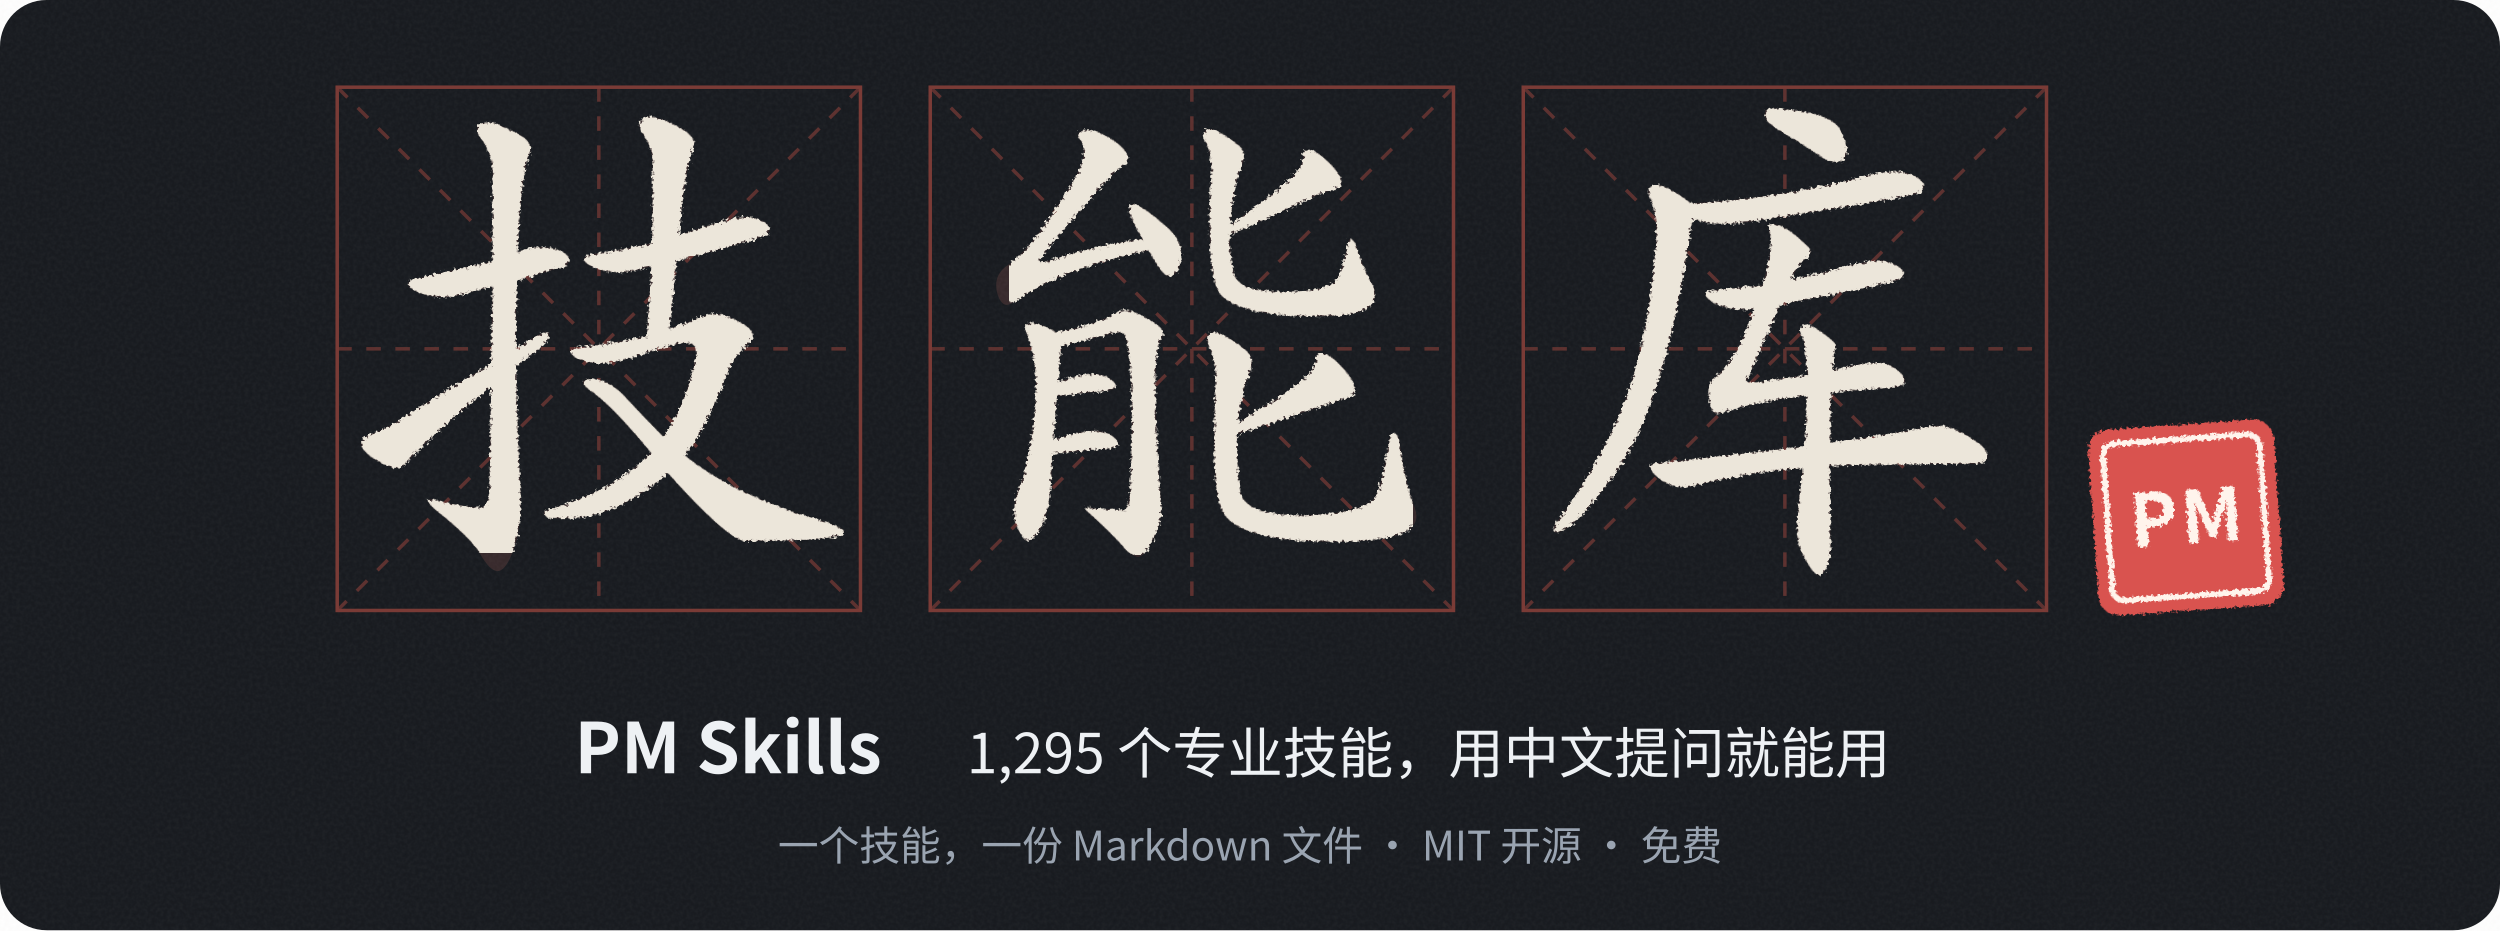
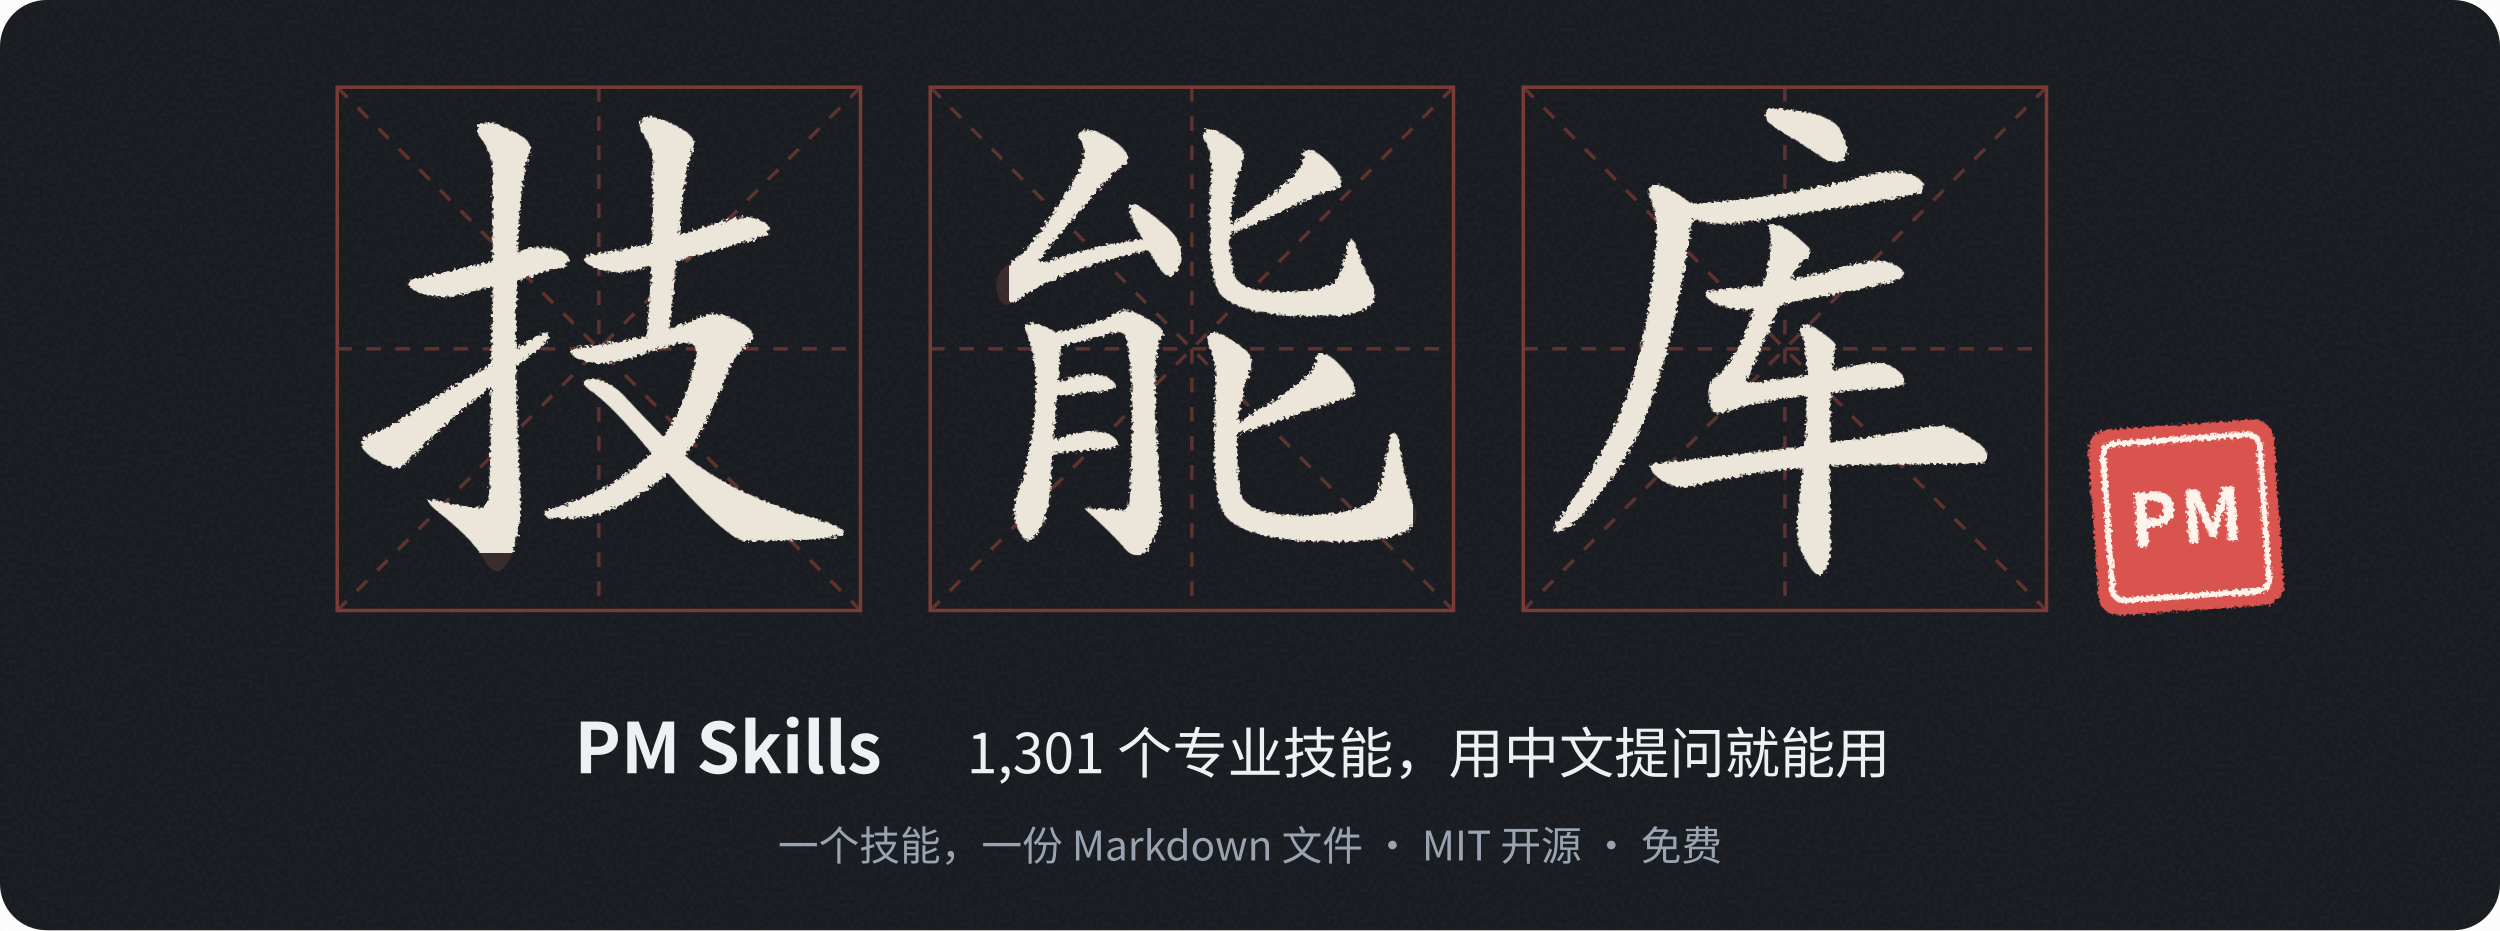
- <svg xmlns="http://www.w3.org/2000/svg" width="860" height="320" viewBox="0 0 860 320" role="img" aria-label="书法动画：“技能库”三个字一笔一画写出来，最后盖上 PM 印章。PM Skills，1,295 个专业技能，用中文提问就能用">
+ <svg xmlns="http://www.w3.org/2000/svg" width="860" height="320" viewBox="0 0 860 320" role="img" aria-label="书法动画：“技能库”三个字一笔一画写出来，最后盖上 PM 印章。PM Skills，1,301 个专业技能，用中文提问就能用">
  <style>
text{font-family:"PingFang SC","Noto Sans CJK SC","Microsoft YaHei",sans-serif}
@keyframes k0{0%,2.86%{stroke-dashoffset:302;opacity:0}2.93%{opacity:1}4.00%,91.43%{stroke-dashoffset:0;opacity:1}96.43%,100%{stroke-dashoffset:0;opacity:0}}.k0{animation:k0 14s infinite;stroke-dasharray:298 898;stroke-dashoffset:0}
@keyframes k1{0%,4.43%{stroke-dashoffset:946;opacity:0}4.50%{opacity:1}7.23%,91.43%{stroke-dashoffset:0;opacity:1}96.43%,100%{stroke-dashoffset:0;opacity:0}}.k1{animation:k1 14s infinite;stroke-dasharray:942 1542;stroke-dashoffset:0}
@keyframes k2{0%,7.66%{stroke-dashoffset:420;opacity:0}7.73%{opacity:1}8.90%,91.43%{stroke-dashoffset:0;opacity:1}96.43%,100%{stroke-dashoffset:0;opacity:0}}.k2{animation:k2 14s infinite;stroke-dasharray:416 1016;stroke-dashoffset:0}
@keyframes k3{0%,9.33%{stroke-dashoffset:349;opacity:0}9.40%{opacity:1}10.47%,91.43%{stroke-dashoffset:0;opacity:1}96.43%,100%{stroke-dashoffset:0;opacity:0}}.k3{animation:k3 14s infinite;stroke-dasharray:345 945;stroke-dashoffset:0}
@keyframes k4{0%,10.90%{stroke-dashoffset:436;opacity:0}10.97%{opacity:1}12.18%,91.43%{stroke-dashoffset:0;opacity:1}96.43%,100%{stroke-dashoffset:0;opacity:0}}.k4{animation:k4 14s infinite;stroke-dasharray:432 1032;stroke-dashoffset:0}
@keyframes k5{0%,12.61%{stroke-dashoffset:806;opacity:0}12.68%{opacity:1}15.00%,91.43%{stroke-dashoffset:0;opacity:1}96.43%,100%{stroke-dashoffset:0;opacity:0}}.k5{animation:k5 14s infinite;stroke-dasharray:802 1402;stroke-dashoffset:0}
@keyframes k6{0%,15.43%{stroke-dashoffset:606;opacity:0}15.50%{opacity:1}17.22%,91.43%{stroke-dashoffset:0;opacity:1}96.43%,100%{stroke-dashoffset:0;opacity:0}}.k6{animation:k6 14s infinite;stroke-dasharray:602 1202;stroke-dashoffset:0}
@keyframes k7{0%,19.43%{stroke-dashoffset:570;opacity:0}19.51%{opacity:1}21.12%,91.43%{stroke-dashoffset:0;opacity:1}96.43%,100%{stroke-dashoffset:0;opacity:0}}.k7{animation:k7 14s infinite;stroke-dasharray:566 1166;stroke-dashoffset:0}
@keyframes k8{0%,21.55%{stroke-dashoffset:143;opacity:0}21.62%{opacity:1}22.69%,91.43%{stroke-dashoffset:0;opacity:1}96.43%,100%{stroke-dashoffset:0;opacity:0}}.k8{animation:k8 14s infinite;stroke-dasharray:139 739;stroke-dashoffset:0}
@keyframes k9{0%,23.12%{stroke-dashoffset:422;opacity:0}23.19%{opacity:1}24.36%,91.43%{stroke-dashoffset:0;opacity:1}96.43%,100%{stroke-dashoffset:0;opacity:0}}.k9{animation:k9 14s infinite;stroke-dasharray:418 1018;stroke-dashoffset:0}
@keyframes k10{0%,24.79%{stroke-dashoffset:658;opacity:0}24.86%{opacity:1}26.74%,91.43%{stroke-dashoffset:0;opacity:1}96.43%,100%{stroke-dashoffset:0;opacity:0}}.k10{animation:k10 14s infinite;stroke-dasharray:654 1254;stroke-dashoffset:0}
@keyframes k11{0%,27.17%{stroke-dashoffset:109;opacity:0}27.24%{opacity:1}28.31%,91.43%{stroke-dashoffset:0;opacity:1}96.43%,100%{stroke-dashoffset:0;opacity:0}}.k11{animation:k11 14s infinite;stroke-dasharray:105 705;stroke-dashoffset:0}
@keyframes k12{0%,28.74%{stroke-dashoffset:122;opacity:0}28.81%{opacity:1}29.88%,91.43%{stroke-dashoffset:0;opacity:1}96.43%,100%{stroke-dashoffset:0;opacity:0}}.k12{animation:k12 14s infinite;stroke-dasharray:118 718;stroke-dashoffset:0}
@keyframes k13{0%,30.31%{stroke-dashoffset:250;opacity:0}30.38%{opacity:1}31.45%,91.43%{stroke-dashoffset:0;opacity:1}96.43%,100%{stroke-dashoffset:0;opacity:0}}.k13{animation:k13 14s infinite;stroke-dasharray:246 846;stroke-dashoffset:0}
@keyframes k14{0%,31.88%{stroke-dashoffset:667;opacity:0}31.95%{opacity:1}33.85%,91.43%{stroke-dashoffset:0;opacity:1}96.43%,100%{stroke-dashoffset:0;opacity:0}}.k14{animation:k14 14s infinite;stroke-dasharray:663 1263;stroke-dashoffset:0}
@keyframes k15{0%,34.28%{stroke-dashoffset:252;opacity:0}34.35%{opacity:1}35.43%,91.43%{stroke-dashoffset:0;opacity:1}96.43%,100%{stroke-dashoffset:0;opacity:0}}.k15{animation:k15 14s infinite;stroke-dasharray:248 848;stroke-dashoffset:0}
@keyframes k16{0%,35.85%{stroke-dashoffset:817;opacity:0}35.93%{opacity:1}38.27%,91.43%{stroke-dashoffset:0;opacity:1}96.43%,100%{stroke-dashoffset:0;opacity:0}}.k16{animation:k16 14s infinite;stroke-dasharray:813 1413;stroke-dashoffset:0}
@keyframes k17{0%,40.49%{stroke-dashoffset:160;opacity:0}40.56%{opacity:1}41.63%,91.43%{stroke-dashoffset:0;opacity:1}96.43%,100%{stroke-dashoffset:0;opacity:0}}.k17{animation:k17 14s infinite;stroke-dasharray:156 756;stroke-dashoffset:0}
@keyframes k18{0%,42.06%{stroke-dashoffset:450;opacity:0}42.13%{opacity:1}43.39%,91.43%{stroke-dashoffset:0;opacity:1}96.43%,100%{stroke-dashoffset:0;opacity:0}}.k18{animation:k18 14s infinite;stroke-dasharray:446 1046;stroke-dashoffset:0}
@keyframes k19{0%,43.82%{stroke-dashoffset:729;opacity:0}43.89%{opacity:1}45.97%,91.43%{stroke-dashoffset:0;opacity:1}96.43%,100%{stroke-dashoffset:0;opacity:0}}.k19{animation:k19 14s infinite;stroke-dasharray:725 1325;stroke-dashoffset:0}
@keyframes k20{0%,46.40%{stroke-dashoffset:372;opacity:0}46.47%{opacity:1}47.54%,91.43%{stroke-dashoffset:0;opacity:1}96.43%,100%{stroke-dashoffset:0;opacity:0}}.k20{animation:k20 14s infinite;stroke-dasharray:368 968;stroke-dashoffset:0}
@keyframes k21{0%,47.97%{stroke-dashoffset:688;opacity:0}48.04%{opacity:1}50.01%,91.43%{stroke-dashoffset:0;opacity:1}96.43%,100%{stroke-dashoffset:0;opacity:0}}.k21{animation:k21 14s infinite;stroke-dasharray:684 1284;stroke-dashoffset:0}
@keyframes k22{0%,50.44%{stroke-dashoffset:646;opacity:0}50.51%{opacity:1}52.35%,91.43%{stroke-dashoffset:0;opacity:1}96.43%,100%{stroke-dashoffset:0;opacity:0}}.k22{animation:k22 14s infinite;stroke-dasharray:642 1242;stroke-dashoffset:0}
@keyframes k23{0%,52.78%{stroke-dashoffset:480;opacity:0}52.85%{opacity:1}54.19%,91.43%{stroke-dashoffset:0;opacity:1}96.43%,100%{stroke-dashoffset:0;opacity:0}}.k23{animation:k23 14s infinite;stroke-dasharray:476 1076;stroke-dashoffset:0}
@keyframes seal{0%,57.48%{opacity:0;transform:scale(1.35)}59.98%{opacity:1;transform:scale(.96)}61.41%,91.43%{opacity:1;transform:scale(1)}96.43%,100%{opacity:0;transform:scale(1)}}.seal{animation:seal 14s infinite;transform-box:fill-box;transform-origin:center}
@media (prefers-reduced-motion: reduce){[class]{animation:none!important}}
</style>
  <defs>
    <filter id="brush" x="-5%" y="-5%" width="110%" height="110%">
      <feTurbulence type="fractalNoise" baseFrequency=".9" numOctaves="2" seed="7" result="n" />
      <feDisplacementMap in="SourceGraphic" in2="n" scale="2.2" />
    </filter>
    <filter id="grain">
      <feTurbulence type="fractalNoise" baseFrequency=".75" numOctaves="2" seed="3" />
      <feColorMatrix values="0 0 0 0 .5  0 0 0 0 .45  0 0 0 0 .4  0 0 0 .07 0" />
    </filter>
    <clipPath id="c0">
      <path d="M 352 522 Q 445 549 448 551 Q 457 560 452 568 Q 445 580 414 586 Q 383 590 353 577 L 304 559 Q 163 528 160 526 Q 123 519 150 503 Q 195 479 254 497 Q 276 504 304 510 L 352 522 Z" />
    </clipPath>
    <clipPath id="c1">
      <path d="M 301 315 Q 300 224 298 112 Q 298 87 284 78 Q 280 74 209 87 Q 176 99 179 89 Q 180 82 200 67 Q 263 16 279 -12 Q 298 -46 313 -47 Q 328 -48 342 -13 Q 361 33 359 106 Q 352 230 350 354 L 350 387 Q 349 454 352 522 L 353 577 Q 359 718 374 765 Q 392 795 336 817 Q 302 836 283 829 Q 265 822 281 800 Q 303 772 304 738 Q 305 719 304 559 L 304 510 Q 303 444 301 358 L 301 315 Z" />
    </clipPath>
    <clipPath id="c2">
      <path d="M 301 358 Q 205 303 123 249 Q 87 227 63 220 Q 50 213 47 204 Q 46 194 62 180 Q 83 164 108 156 Q 124 152 135 165 Q 193 228 301 315 L 350 354 Q 365 367 381 378 Q 403 391 412 407 Q 419 422 408 420 Q 395 420 350 387 L 301 358 Z" />
    </clipPath>
    <clipPath id="c3">
      <path d="M 664 560 Q 833 605 840 611 Q 849 620 844 628 Q 837 640 806 646 Q 779 649 669 610 L 616 595 Q 564 583 504 574 Q 467 567 495 551 Q 540 527 604 547 Q 608 548 615 549 L 664 560 Z" />
    </clipPath>
    <clipPath id="c4">
      <path d="M 650 427 Q 657 496 664 560 L 669 610 Q 679 733 698 787 Q 702 797 682 814 Q 646 836 621 841 Q 605 845 596 836 Q 587 829 596 813 Q 618 779 617 755 Q 618 679 616 595 L 615 549 Q 611 485 606 413 C 604 383 647 397 650 427 Z" />
    </clipPath>
    <clipPath id="c5">
      <path d="M 679 180 Q 716 219 765 344 Q 778 375 801 395 Q 822 413 807 427 Q 794 440 759 453 Q 734 462 703 446 Q 678 437 650 427 L 606 413 Q 555 401 479 392 Q 464 391 459 383 Q 455 376 475 367 Q 515 352 568 369 Q 665 400 684 400 Q 709 397 702 371 Q 680 272 638 216 L 614 185 Q 548 113 413 73 Q 397 69 410 59 Q 417 55 462 57 Q 555 64 647 145 L 679 180 Z" />
    </clipPath>
    <clipPath id="c6">
      <path d="M 647 145 Q 761 18 796 12 Q 911 12 957 18 Q 994 22 991 32 Q 988 41 896 67 Q 754 118 682 178 Q 679 179 679 180 L 638 216 Q 604 250 568 289 Q 534 328 501 328 Q 485 329 481 324 Q 480 318 493 308 Q 536 280 614 185 L 647 145 Z" />
    </clipPath>
    <clipPath id="c7">
      <path d="M 415 603 Q 327 591 225 558 Q 209 554 217 566 Q 233 590 282 646 Q 357 733 372 743 Q 381 750 386 757 Q 390 770 371 786 Q 337 813 311 816 Q 298 817 291 811 Q 287 804 295 795 Q 310 774 286 727 Q 208 594 157 555 Q 120 534 132 494 Q 139 473 151 474 Q 157 475 171 484 Q 249 539 400 575 Q 412 578 421 579 Q 422 580 428 580 C 458 585 445 607 415 603 Z" />
    </clipPath>
    <clipPath id="c8">
      <path d="M 428 580 Q 452 535 464 531 Q 473 528 481 537 Q 490 547 491 575 Q 492 596 469 621 Q 412 672 396 671 Q 392 670 389 658 Q 388 652 415 603 L 428 580 Z" />
    </clipPath>
    <clipPath id="c9">
      <path d="M 241 210 Q 244 259 248 296 L 250 322 Q 253 370 256 387 Q 256 391 256 393 C 258 412 258 412 245 420 Q 244 423 240 424 Q 212 439 195 438 Q 182 434 187 423 Q 230 324 181 134 Q 148 64 180 22 Q 186 9 196 14 Q 238 41 238 175 Q 238 179 239 183 L 241 210 Z" />
    </clipPath>
    <clipPath id="c10">
      <path d="M 256 393 Q 262 394 269 397 Q 314 407 359 419 Q 377 423 381 415 Q 402 352 391 105 Q 388 83 382 72 Q 381 72 322 75 Q 303 81 305 72 Q 350 32 376 3 Q 388 -13 402 -18 Q 409 -22 418 -13 Q 454 33 452 81 Q 430 366 450 404 Q 460 420 450 430 Q 431 446 398 460 Q 382 467 368 460 Q 320 433 245 420 C 216 414 227 385 256 393 Z" />
    </clipPath>
    <clipPath id="c11">
      <path d="M 248 296 Q 249 296 254 296 Q 308 303 348 306 Q 369 310 361 321 Q 351 334 329 338 Q 298 342 250 322 C 222 311 218 296 248 296 Z" />
    </clipPath>
    <clipPath id="c12">
      <path d="M 239 183 Q 240 183 245 183 Q 306 190 351 193 Q 373 197 365 209 Q 355 222 331 227 Q 307 231 241 210 C 212 201 209 183 239 183 Z" />
    </clipPath>
    <clipPath id="c13">
      <path d="M 586 611 Q 622 626 744 683 Q 765 693 788 699 Q 810 705 803 723 Q 794 741 773 759 Q 754 777 741 776 Q 728 777 730 764 Q 730 733 658 682 Q 624 657 587 630 C 563 612 558 599 586 611 Z" />
    </clipPath>
    <clipPath id="c14">
      <path d="M 867 511 Q 851 536 835 584 Q 832 597 825 602 Q 818 606 816 587 Q 803 532 794 521 Q 776 500 685 499 Q 637 502 617 510 Q 599 520 596 532 Q 587 556 586 611 L 587 630 Q 593 708 609 744 Q 621 771 603 787 Q 558 821 544 818 Q 531 814 537 797 Q 555 763 549 713 Q 540 530 568 495 Q 583 474 642 461 Q 687 452 759 452 Q 825 452 851 465 Q 879 481 867 511 Z" />
    </clipPath>
    <clipPath id="c15">
      <path d="M 600 221 Q 705 255 812 291 Q 836 295 830 315 Q 823 336 801 357 Q 782 378 768 378 Q 755 381 755 366 Q 752 336 672 286 Q 638 267 603 243 C 578 226 571 212 600 221 Z" />
    </clipPath>
    <clipPath id="c16">
      <path d="M 948 77 Q 930 123 919 201 Q 918 217 910 222 Q 901 226 898 207 Q 882 110 868 94 Q 837 64 726 62 Q 663 63 637 75 Q 613 87 608 103 Q 601 125 600 221 L 603 243 Q 609 307 624 338 Q 637 368 618 385 Q 569 424 552 420 Q 537 414 544 397 Q 563 360 558 304 Q 549 99 575 65 Q 596 32 673 19 Q 728 9 818 11 Q 897 14 930 30 Q 960 46 948 77 Z" />
    </clipPath>
    <clipPath id="c17">
      <path d="M 512 809 Q 548 788 586 762 Q 602 752 619 755 Q 629 756 633 772 Q 634 788 620 817 Q 604 850 498 858 Q 482 859 475 855 Q 471 851 475 837 Q 481 827 512 809 Z" />
    </clipPath>
    <clipPath id="c18">
      <path d="M 335 642 Q 371 627 438 636 Q 753 684 773 693 Q 774 694 777 695 Q 787 702 782 712 Q 776 725 747 733 Q 719 742 623 714 Q 467 680 332 673 Q 329 673 328 672 C 298 669 307 651 335 642 Z" />
    </clipPath>
    <clipPath id="c19">
      <path d="M 328 672 Q 312 687 286 700 Q 267 712 253 707 Q 240 700 247 686 Q 265 652 259 580 Q 258 574 257 566 Q 242 394 194 273 Q 149 162 68 52 Q 62 45 60 39 Q 57 27 68 29 Q 102 35 189 157 Q 202 181 217 206 Q 287 348 324 600 Q 328 636 335 642 C 342 661 342 661 328 672 Z" />
    </clipPath>
    <clipPath id="c20">
      <path d="M 503 475 Q 731 518 738 525 Q 747 532 743 540 Q 736 552 708 560 Q 689 566 586 537 Q 526 525 524 522 L 468 512 Q 425 508 378 503 Q 342 499 367 482 Q 397 461 453 466 L 503 475 Z" />
    </clipPath>
    <clipPath id="c21">
      <path d="M 603 302 Q 664 309 707 311 Q 744 312 747 324 Q 748 337 721 354 Q 694 370 605 346 L 556 337 Q 508 330 455 322 Q 439 321 437 324 Q 437 325 503 475 L 524 522 Q 537 553 551 563 Q 569 576 558 587 Q 513 632 487 632 Q 477 632 483 612 Q 489 582 468 512 L 453 466 Q 417 364 375 332 Q 354 317 368 272 Q 372 257 389 263 Q 452 285 555 297 L 603 302 Z" />
    </clipPath>
    <clipPath id="c22">
      <path d="M 551 197 Q 416 181 262 164 Q 240 163 256 143 Q 272 127 291 121 Q 315 115 332 120 Q 473 153 547 154 L 600 159 Q 642 162 879 163 Q 901 162 907 172 Q 913 185 895 200 Q 837 245 796 236 Q 721 221 601 204 L 551 197 Z" />
    </clipPath>
    <clipPath id="c23">
      <path d="M 605 346 Q 606 371 610 385 Q 613 397 606 403 Q 584 422 565 432 Q 553 436 544 429 Q 538 426 545 416 Q 551 407 556 337 L 555 297 Q 554 266 553 226 Q 552 211 551 197 L 547 154 Q 532 33 538 11 Q 544 -13 557 -32 Q 567 -50 576 -54 Q 586 -55 592 -43 Q 605 -12 601 18 Q 600 91 600 159 L 601 204 Q 601 280 603 302 L 605 346 Z" />
    </clipPath>
  </defs>
  <rect width="860" height="320" rx="16" fill="#15181d" />
  <rect width="860" height="320" rx="16" filter="url(#grain)" />
  <g stroke="#7a3b36" fill="none" stroke-width="1.2">
    <rect x="116" y="30" width="180" height="180" />
    <path d="M116 120h180M206 30v180M116 30l180 180M296 30l-180 180" stroke-dasharray="5 5" opacity=".7" />
  </g>
  <g transform="matrix(0.17578 0 0 -0.17578 116 188.20)" fill="#e07a6c" opacity=".16">
    <path d="M 352 522 Q 445 549 448 551 Q 457 560 452 568 Q 445 580 414 586 Q 383 590 353 577 L 304 559 Q 163 528 160 526 Q 123 519 150 503 Q 195 479 254 497 Q 276 504 304 510 L 352 522 Z" />
    <path d="M 301 315 Q 300 224 298 112 Q 298 87 284 78 Q 280 74 209 87 Q 176 99 179 89 Q 180 82 200 67 Q 263 16 279 -12 Q 298 -46 313 -47 Q 328 -48 342 -13 Q 361 33 359 106 Q 352 230 350 354 L 350 387 Q 349 454 352 522 L 353 577 Q 359 718 374 765 Q 392 795 336 817 Q 302 836 283 829 Q 265 822 281 800 Q 303 772 304 738 Q 305 719 304 559 L 304 510 Q 303 444 301 358 L 301 315 Z" />
    <path d="M 301 358 Q 205 303 123 249 Q 87 227 63 220 Q 50 213 47 204 Q 46 194 62 180 Q 83 164 108 156 Q 124 152 135 165 Q 193 228 301 315 L 350 354 Q 365 367 381 378 Q 403 391 412 407 Q 419 422 408 420 Q 395 420 350 387 L 301 358 Z" />
    <path d="M 664 560 Q 833 605 840 611 Q 849 620 844 628 Q 837 640 806 646 Q 779 649 669 610 L 616 595 Q 564 583 504 574 Q 467 567 495 551 Q 540 527 604 547 Q 608 548 615 549 L 664 560 Z" />
    <path d="M 650 427 Q 657 496 664 560 L 669 610 Q 679 733 698 787 Q 702 797 682 814 Q 646 836 621 841 Q 605 845 596 836 Q 587 829 596 813 Q 618 779 617 755 Q 618 679 616 595 L 615 549 Q 611 485 606 413 C 604 383 647 397 650 427 Z" />
    <path d="M 679 180 Q 716 219 765 344 Q 778 375 801 395 Q 822 413 807 427 Q 794 440 759 453 Q 734 462 703 446 Q 678 437 650 427 L 606 413 Q 555 401 479 392 Q 464 391 459 383 Q 455 376 475 367 Q 515 352 568 369 Q 665 400 684 400 Q 709 397 702 371 Q 680 272 638 216 L 614 185 Q 548 113 413 73 Q 397 69 410 59 Q 417 55 462 57 Q 555 64 647 145 L 679 180 Z" />
    <path d="M 647 145 Q 761 18 796 12 Q 911 12 957 18 Q 994 22 991 32 Q 988 41 896 67 Q 754 118 682 178 Q 679 179 679 180 L 638 216 Q 604 250 568 289 Q 534 328 501 328 Q 485 329 481 324 Q 480 318 493 308 Q 536 280 614 185 L 647 145 Z" />
  </g>
  <g filter="url(#brush)">
    <g transform="matrix(0.17578 0 0 -0.17578 116 188.20)" fill="none" stroke="#ece6da" stroke-width="140" stroke-linecap="round" stroke-linejoin="round">
      <path class="k0" clip-path="url(#c0)" d="M152 516L188 511L240 518L393 561L443 560" />
      <path class="k1" clip-path="url(#c1)" d="M289 814L306 806L337 771L325 415L328 97L322 66L305 34L237 61L198 80L196 87L185 87" />
      <path class="k2" clip-path="url(#c2)" d="M60 202L111 197L227 287L406 412" />
      <path class="k3" clip-path="url(#c3)" d="M496 564L533 558L573 563L797 622L833 622" />
      <path class="k4" clip-path="url(#c4)" d="M608 825L654 783L630 443L612 421" />
      <path class="k5" clip-path="url(#c5)" d="M467 381L511 377L555 383L691 420L724 418L747 406L718 308L691 247L634 168L598 136L532 96L452 69L415 65" />
      <path class="k6" clip-path="url(#c6)" d="M486 322L516 310L550 285L673 151L778 70L826 51L986 30" />
    </g>
  </g>
  <g stroke="#7a3b36" fill="none" stroke-width="1.2">
    <rect x="320" y="30" width="180" height="180" />
    <path d="M320 120h180M410 30v180M320 30l180 180M500 30l-180 180" stroke-dasharray="5 5" opacity=".7" />
  </g>
  <g transform="matrix(0.17578 0 0 -0.17578 320 188.20)" fill="#e07a6c" opacity=".16">
    <path d="M 415 603 Q 327 591 225 558 Q 209 554 217 566 Q 233 590 282 646 Q 357 733 372 743 Q 381 750 386 757 Q 390 770 371 786 Q 337 813 311 816 Q 298 817 291 811 Q 287 804 295 795 Q 310 774 286 727 Q 208 594 157 555 Q 120 534 132 494 Q 139 473 151 474 Q 157 475 171 484 Q 249 539 400 575 Q 412 578 421 579 Q 422 580 428 580 C 458 585 445 607 415 603 Z" />
    <path d="M 428 580 Q 452 535 464 531 Q 473 528 481 537 Q 490 547 491 575 Q 492 596 469 621 Q 412 672 396 671 Q 392 670 389 658 Q 388 652 415 603 L 428 580 Z" />
    <path d="M 241 210 Q 244 259 248 296 L 250 322 Q 253 370 256 387 Q 256 391 256 393 C 258 412 258 412 245 420 Q 244 423 240 424 Q 212 439 195 438 Q 182 434 187 423 Q 230 324 181 134 Q 148 64 180 22 Q 186 9 196 14 Q 238 41 238 175 Q 238 179 239 183 L 241 210 Z" />
    <path d="M 256 393 Q 262 394 269 397 Q 314 407 359 419 Q 377 423 381 415 Q 402 352 391 105 Q 388 83 382 72 Q 381 72 322 75 Q 303 81 305 72 Q 350 32 376 3 Q 388 -13 402 -18 Q 409 -22 418 -13 Q 454 33 452 81 Q 430 366 450 404 Q 460 420 450 430 Q 431 446 398 460 Q 382 467 368 460 Q 320 433 245 420 C 216 414 227 385 256 393 Z" />
    <path d="M 248 296 Q 249 296 254 296 Q 308 303 348 306 Q 369 310 361 321 Q 351 334 329 338 Q 298 342 250 322 C 222 311 218 296 248 296 Z" />
    <path d="M 239 183 Q 240 183 245 183 Q 306 190 351 193 Q 373 197 365 209 Q 355 222 331 227 Q 307 231 241 210 C 212 201 209 183 239 183 Z" />
    <path d="M 586 611 Q 622 626 744 683 Q 765 693 788 699 Q 810 705 803 723 Q 794 741 773 759 Q 754 777 741 776 Q 728 777 730 764 Q 730 733 658 682 Q 624 657 587 630 C 563 612 558 599 586 611 Z" />
    <path d="M 867 511 Q 851 536 835 584 Q 832 597 825 602 Q 818 606 816 587 Q 803 532 794 521 Q 776 500 685 499 Q 637 502 617 510 Q 599 520 596 532 Q 587 556 586 611 L 587 630 Q 593 708 609 744 Q 621 771 603 787 Q 558 821 544 818 Q 531 814 537 797 Q 555 763 549 713 Q 540 530 568 495 Q 583 474 642 461 Q 687 452 759 452 Q 825 452 851 465 Q 879 481 867 511 Z" />
    <path d="M 600 221 Q 705 255 812 291 Q 836 295 830 315 Q 823 336 801 357 Q 782 378 768 378 Q 755 381 755 366 Q 752 336 672 286 Q 638 267 603 243 C 578 226 571 212 600 221 Z" />
    <path d="M 948 77 Q 930 123 919 201 Q 918 217 910 222 Q 901 226 898 207 Q 882 110 868 94 Q 837 64 726 62 Q 663 63 637 75 Q 613 87 608 103 Q 601 125 600 221 L 603 243 Q 609 307 624 338 Q 637 368 618 385 Q 569 424 552 420 Q 537 414 544 397 Q 563 360 558 304 Q 549 99 575 65 Q 596 32 673 19 Q 728 9 818 11 Q 897 14 930 30 Q 960 46 948 77 Z" />
  </g>
  <g filter="url(#brush)">
    <g transform="matrix(0.17578 0 0 -0.17578 320 188.20)" fill="none" stroke="#ece6da" stroke-width="140" stroke-linecap="round" stroke-linejoin="round">
      <path class="k7" clip-path="url(#c7)" d="M299 806L320 792L337 762L276 668L205 579L193 539L225 537L312 568L396 588L424 585" />
      <path class="k8" clip-path="url(#c8)" d="M398 662L452 597L468 545" />
      <path class="k9" clip-path="url(#c9)" d="M196 428L223 402L229 332L215 164L191 24" />
      <path class="k10" clip-path="url(#c10)" d="M254 416L264 410L380 441L396 435L417 412L421 92L414 55L401 36L314 70" />
      <path class="k11" clip-path="url(#c11)" d="M251 302L264 312L303 320L352 316" />
      <path class="k12" clip-path="url(#c12)" d="M242 190L256 201L292 207L330 209L355 203" />
      <path class="k13" clip-path="url(#c13)" d="M738 767L752 746L754 725L685 676L598 628L588 616" />
      <path class="k14" clip-path="url(#c14)" d="M547 806L581 761L570 699L565 611L573 537L591 502L621 486L689 476L750 477L803 486L828 499L824 595" />
      <path class="k15" clip-path="url(#c15)" d="M764 369L773 356L777 321L720 287L612 236L607 226" />
      <path class="k16" clip-path="url(#c16)" d="M556 406L593 357L579 264L579 143L593 80L620 58L667 42L760 37L843 44L895 62L905 73L908 214" />
    </g>
  </g>
  <g stroke="#7a3b36" fill="none" stroke-width="1.2">
    <rect x="524" y="30" width="180" height="180" />
    <path d="M524 120h180M614 30v180M524 30l180 180M704 30l-180 180" stroke-dasharray="5 5" opacity=".7" />
  </g>
  <g transform="matrix(0.17578 0 0 -0.17578 524 188.20)" fill="#e07a6c" opacity=".16">
    <path d="M 512 809 Q 548 788 586 762 Q 602 752 619 755 Q 629 756 633 772 Q 634 788 620 817 Q 604 850 498 858 Q 482 859 475 855 Q 471 851 475 837 Q 481 827 512 809 Z" />
    <path d="M 335 642 Q 371 627 438 636 Q 753 684 773 693 Q 774 694 777 695 Q 787 702 782 712 Q 776 725 747 733 Q 719 742 623 714 Q 467 680 332 673 Q 329 673 328 672 C 298 669 307 651 335 642 Z" />
    <path d="M 328 672 Q 312 687 286 700 Q 267 712 253 707 Q 240 700 247 686 Q 265 652 259 580 Q 258 574 257 566 Q 242 394 194 273 Q 149 162 68 52 Q 62 45 60 39 Q 57 27 68 29 Q 102 35 189 157 Q 202 181 217 206 Q 287 348 324 600 Q 328 636 335 642 C 342 661 342 661 328 672 Z" />
    <path d="M 503 475 Q 731 518 738 525 Q 747 532 743 540 Q 736 552 708 560 Q 689 566 586 537 Q 526 525 524 522 L 468 512 Q 425 508 378 503 Q 342 499 367 482 Q 397 461 453 466 L 503 475 Z" />
    <path d="M 603 302 Q 664 309 707 311 Q 744 312 747 324 Q 748 337 721 354 Q 694 370 605 346 L 556 337 Q 508 330 455 322 Q 439 321 437 324 Q 437 325 503 475 L 524 522 Q 537 553 551 563 Q 569 576 558 587 Q 513 632 487 632 Q 477 632 483 612 Q 489 582 468 512 L 453 466 Q 417 364 375 332 Q 354 317 368 272 Q 372 257 389 263 Q 452 285 555 297 L 603 302 Z" />
    <path d="M 551 197 Q 416 181 262 164 Q 240 163 256 143 Q 272 127 291 121 Q 315 115 332 120 Q 473 153 547 154 L 600 159 Q 642 162 879 163 Q 901 162 907 172 Q 913 185 895 200 Q 837 245 796 236 Q 721 221 601 204 L 551 197 Z" />
    <path d="M 605 346 Q 606 371 610 385 Q 613 397 606 403 Q 584 422 565 432 Q 553 436 544 429 Q 538 426 545 416 Q 551 407 556 337 L 555 297 Q 554 266 553 226 Q 552 211 551 197 L 547 154 Q 532 33 538 11 Q 544 -13 557 -32 Q 567 -50 576 -54 Q 586 -55 592 -43 Q 605 -12 601 18 Q 600 91 600 159 L 601 204 Q 601 280 603 302 L 605 346 Z" />
  </g>
  <g filter="url(#brush)">
    <g transform="matrix(0.17578 0 0 -0.17578 524 188.20)" fill="none" stroke="#ece6da" stroke-width="140" stroke-linecap="round" stroke-linejoin="round">
      <path class="k17" clip-path="url(#c17)" d="M482 849L580 808L615 773" />
      <path class="k18" clip-path="url(#c18)" d="M332 665L350 656L409 655L551 675L724 709L771 706" />
      <path class="k19" clip-path="url(#c19)" d="M258 694L288 663L295 652L295 636L264 421L241 332L198 222L153 140L100 69L69 38" />
      <path class="k20" clip-path="url(#c20)" d="M369 494L414 486L455 488L698 538L731 536" />
      <path class="k21" clip-path="url(#c21)" d="M490 622L517 578L460 422L403 307L427 300L458 301L686 335L737 326" />
      <path class="k22" clip-path="url(#c22)" d="M259 153L314 143L503 172L806 200L894 179" />
      <path class="k23" clip-path="url(#c23)" d="M552 423L581 386L568 31L578 -42" />
    </g>
  </g>
  <g transform="rotate(-4 752 178)">
    <g class="seal" filter="url(#brush)">
      <rect x="720" y="146" width="64" height="64" rx="7" fill="#d9534f" />
      <rect x="725" y="151" width="54" height="54" rx="4" fill="none" stroke="#fff4ec" stroke-width="2" />
      <text x="752" y="187" text-anchor="middle" font-size="25" font-weight="700" font-family="&quot;Songti SC&quot;,&quot;STSong&quot;,&quot;Noto Serif CJK SC&quot;,serif" fill="#fff4ec" letter-spacing="1">PM</text>
    </g>
  </g>
  <text x="197.6" y="266" font-size="24" font-weight="700" fill="#eef1f4" font-family="-apple-system,&quot;Segoe UI&quot;,&quot;PingFang SC&quot;,&quot;Noto Sans CJK SC&quot;,&quot;Microsoft YaHei&quot;,sans-serif">PM Skills</text>
-   <text x="332.56" y="266" font-size="19" fill="#eef1f4">1,295 个专业技能，用中文提问就能用</text>
+   <text x="332.56" y="266" font-size="19" fill="#eef1f4">1,301 个专业技能，用中文提问就能用</text>
  <text x="430" y="296" text-anchor="middle" font-size="14" fill="#9aa4b1">一个技能，一份 Markdown 文件 · MIT 开源 · 免费</text>
</svg>
